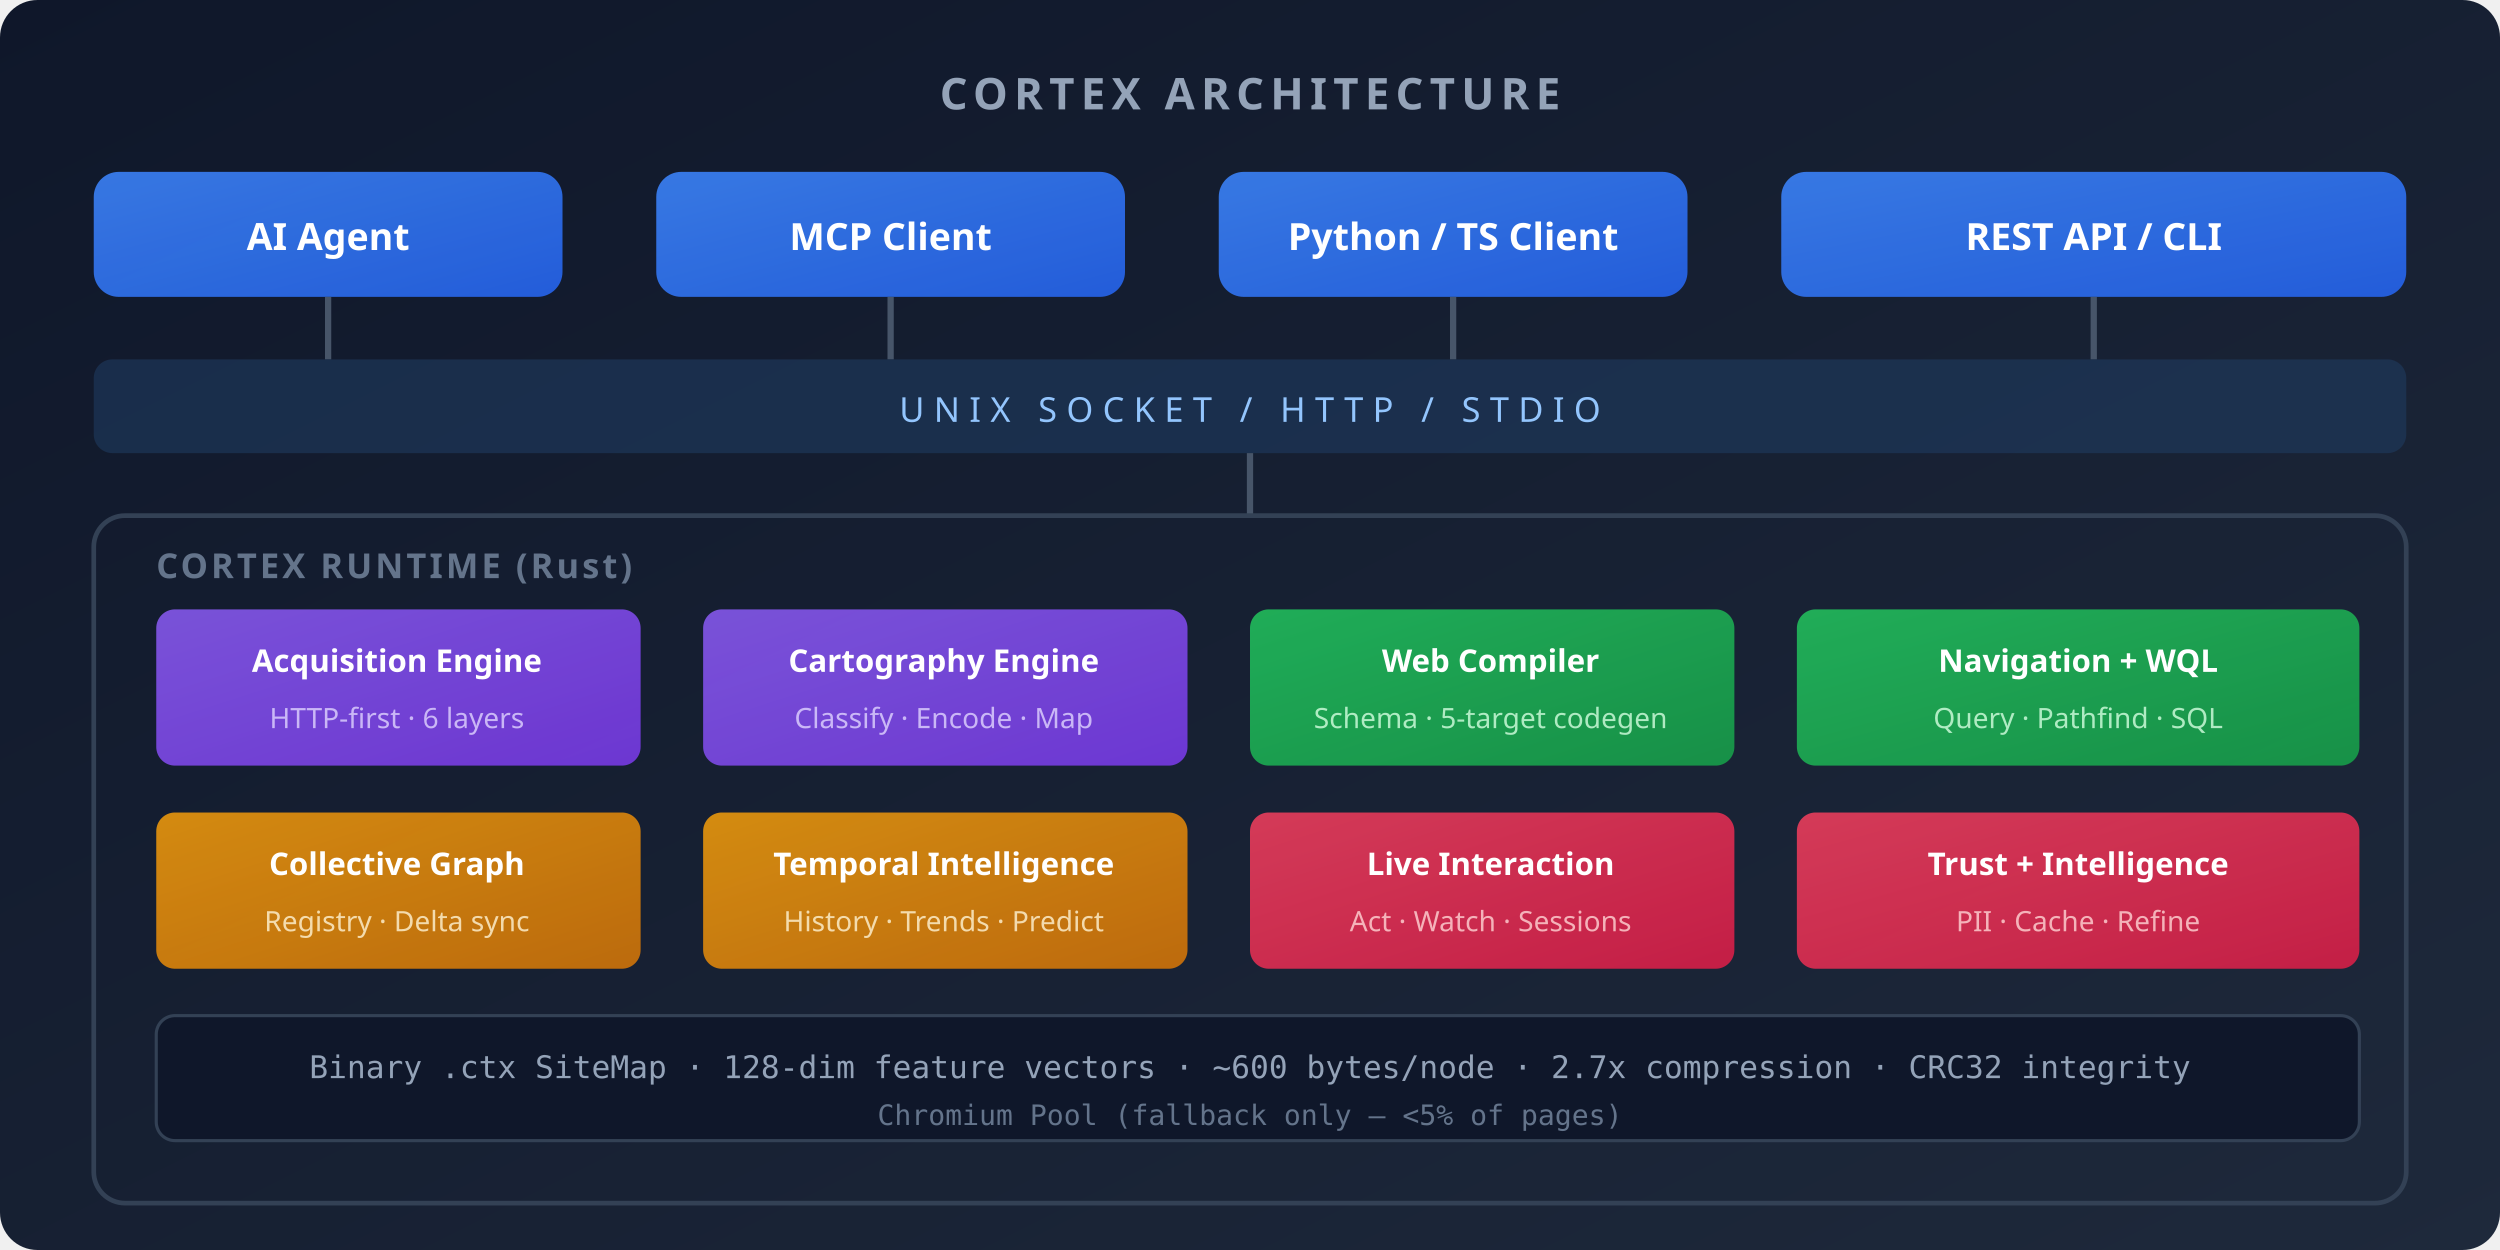
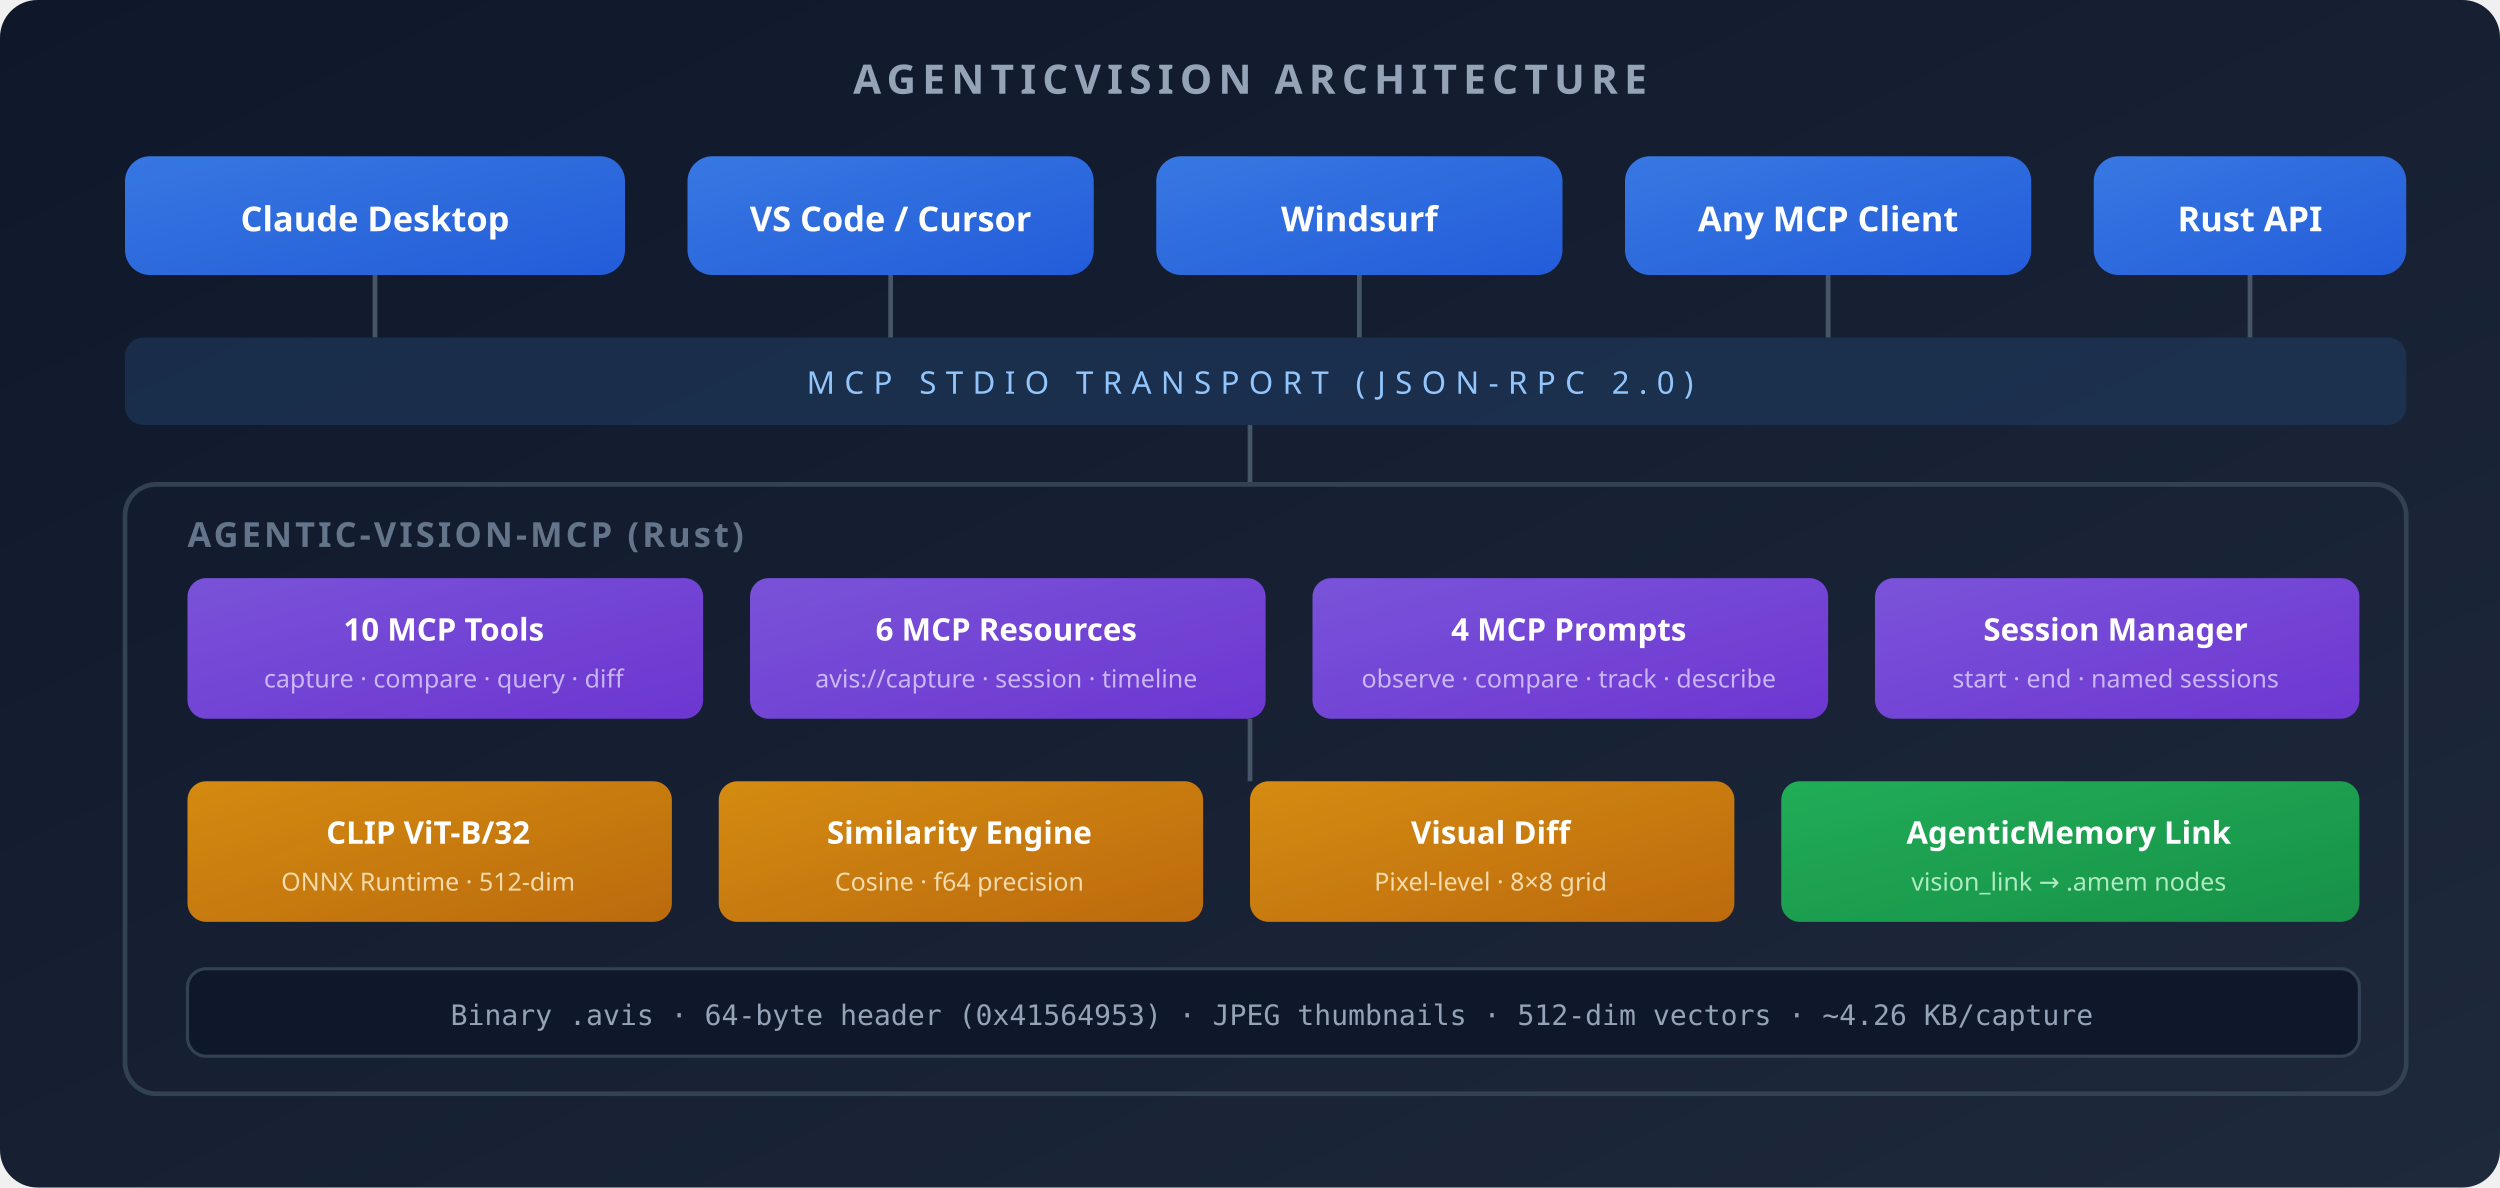
- <svg xmlns="http://www.w3.org/2000/svg" viewBox="0 0 800 400">
+ <svg xmlns="http://www.w3.org/2000/svg" viewBox="0 0 800 380">
  <defs>
    <linearGradient id="bgArch" x1="0%" y1="0%" x2="100%" y2="100%">
      <stop offset="0%" style="stop-color:#0f172a;stop-opacity:1" />
      <stop offset="100%" style="stop-color:#1e293b;stop-opacity:1" />
    </linearGradient>
    <linearGradient id="blue" x1="0%" y1="0%" x2="100%" y2="100%">
      <stop offset="0%" style="stop-color:#3b82f6" />
      <stop offset="100%" style="stop-color:#2563eb" />
    </linearGradient>
    <linearGradient id="purple" x1="0%" y1="0%" x2="100%" y2="100%">
      <stop offset="0%" style="stop-color:#8b5cf6" />
      <stop offset="100%" style="stop-color:#7c3aed" />
    </linearGradient>
    <linearGradient id="green" x1="0%" y1="0%" x2="100%" y2="100%">
      <stop offset="0%" style="stop-color:#22c55e" />
      <stop offset="100%" style="stop-color:#16a34a" />
    </linearGradient>
    <linearGradient id="amber" x1="0%" y1="0%" x2="100%" y2="100%">
      <stop offset="0%" style="stop-color:#f59e0b" />
      <stop offset="100%" style="stop-color:#d97706" />
    </linearGradient>
-     <linearGradient id="rose" x1="0%" y1="0%" x2="100%" y2="100%">
-       <stop offset="0%" style="stop-color:#f43f5e" />
-       <stop offset="100%" style="stop-color:#e11d48" />
-     </linearGradient>
  </defs>
-   <rect width="800" height="400" rx="12" fill="url(#bgArch)" />
-   <text x="400" y="35" text-anchor="middle" font-family="system-ui, sans-serif" font-size="14" fill="#94a3b8" font-weight="600" letter-spacing="2">CORTEX ARCHITECTURE</text>
-   <rect x="30" y="55" width="150" height="40" rx="8" fill="url(#blue)" opacity="0.9" />
-   <text x="105" y="80" text-anchor="middle" font-family="system-ui, sans-serif" font-size="12" fill="white" font-weight="600">AI Agent</text>
-   <rect x="210" y="55" width="150" height="40" rx="8" fill="url(#blue)" opacity="0.9" />
-   <text x="285" y="80" text-anchor="middle" font-family="system-ui, sans-serif" font-size="12" fill="white" font-weight="600">MCP Client</text>
-   <rect x="390" y="55" width="150" height="40" rx="8" fill="url(#blue)" opacity="0.9" />
-   <text x="465" y="80" text-anchor="middle" font-family="system-ui, sans-serif" font-size="12" fill="white" font-weight="600">Python / TS Client</text>
-   <rect x="570" y="55" width="200" height="40" rx="8" fill="url(#blue)" opacity="0.9" />
-   <text x="670" y="80" text-anchor="middle" font-family="system-ui, sans-serif" font-size="12" fill="white" font-weight="600">REST API / CLI</text>
-   <line x1="105" y1="95" x2="105" y2="115" stroke="#475569" stroke-width="2" />
-   <line x1="285" y1="95" x2="285" y2="115" stroke="#475569" stroke-width="2" />
-   <line x1="465" y1="95" x2="465" y2="115" stroke="#475569" stroke-width="2" />
-   <line x1="670" y1="95" x2="670" y2="115" stroke="#475569" stroke-width="2" />
-   <rect x="30" y="115" width="740" height="30" rx="6" fill="#1e3a5f" opacity="0.6" />
-   <text x="400" y="135" text-anchor="middle" font-family="system-ui, sans-serif" font-size="11" fill="#93c5fd" letter-spacing="3">UNIX SOCKET / HTTP / STDIO</text>
-   <line x1="400" y1="145" x2="400" y2="165" stroke="#475569" stroke-width="2" />
-   <rect x="30" y="165" width="740" height="220" rx="10" stroke="#334155" stroke-width="1.5" fill="none" />
-   <text x="50" y="185" font-family="system-ui, sans-serif" font-size="11" fill="#64748b" font-weight="600" letter-spacing="1">CORTEX RUNTIME (Rust)</text>
-   <rect x="50" y="195" width="155" height="50" rx="6" fill="url(#purple)" opacity="0.85" />
-   <text x="127" y="215" text-anchor="middle" font-family="system-ui, sans-serif" font-size="10" fill="white" font-weight="600">Acquisition Engine</text>
-   <text x="127" y="233" text-anchor="middle" font-family="system-ui, sans-serif" font-size="9" fill="#e0d4ff" opacity="0.8">HTTP-first · 6 layers</text>
-   <rect x="225" y="195" width="155" height="50" rx="6" fill="url(#purple)" opacity="0.85" />
-   <text x="302" y="215" text-anchor="middle" font-family="system-ui, sans-serif" font-size="10" fill="white" font-weight="600">Cartography Engine</text>
-   <text x="302" y="233" text-anchor="middle" font-family="system-ui, sans-serif" font-size="9" fill="#e0d4ff" opacity="0.8">Classify · Encode · Map</text>
-   <rect x="400" y="195" width="155" height="50" rx="6" fill="url(#green)" opacity="0.85" />
-   <text x="477" y="215" text-anchor="middle" font-family="system-ui, sans-serif" font-size="10" fill="white" font-weight="600">Web Compiler</text>
-   <text x="477" y="233" text-anchor="middle" font-family="system-ui, sans-serif" font-size="9" fill="#d4ffe0" opacity="0.8">Schema · 5-target codegen</text>
-   <rect x="575" y="195" width="180" height="50" rx="6" fill="url(#green)" opacity="0.85" />
-   <text x="665" y="215" text-anchor="middle" font-family="system-ui, sans-serif" font-size="10" fill="white" font-weight="600">Navigation + WQL</text>
-   <text x="665" y="233" text-anchor="middle" font-family="system-ui, sans-serif" font-size="9" fill="#d4ffe0" opacity="0.8">Query · Pathfind · SQL</text>
-   <rect x="50" y="260" width="155" height="50" rx="6" fill="url(#amber)" opacity="0.85" />
-   <text x="127" y="280" text-anchor="middle" font-family="system-ui, sans-serif" font-size="10" fill="white" font-weight="600">Collective Graph</text>
-   <text x="127" y="298" text-anchor="middle" font-family="system-ui, sans-serif" font-size="9" fill="#fff4d4" opacity="0.8">Registry · Delta sync</text>
-   <rect x="225" y="260" width="155" height="50" rx="6" fill="url(#amber)" opacity="0.85" />
-   <text x="302" y="280" text-anchor="middle" font-family="system-ui, sans-serif" font-size="10" fill="white" font-weight="600">Temporal Intelligence</text>
-   <text x="302" y="298" text-anchor="middle" font-family="system-ui, sans-serif" font-size="9" fill="#fff4d4" opacity="0.8">History · Trends · Predict</text>
-   <rect x="400" y="260" width="155" height="50" rx="6" fill="url(#rose)" opacity="0.85" />
-   <text x="477" y="280" text-anchor="middle" font-family="system-ui, sans-serif" font-size="10" fill="white" font-weight="600">Live Interaction</text>
-   <text x="477" y="298" text-anchor="middle" font-family="system-ui, sans-serif" font-size="9" fill="#ffd4d4" opacity="0.8">Act · Watch · Sessions</text>
-   <rect x="575" y="260" width="180" height="50" rx="6" fill="url(#rose)" opacity="0.85" />
-   <text x="665" y="280" text-anchor="middle" font-family="system-ui, sans-serif" font-size="10" fill="white" font-weight="600">Trust + Intelligence</text>
-   <text x="665" y="298" text-anchor="middle" font-family="system-ui, sans-serif" font-size="9" fill="#ffd4d4" opacity="0.8">PII · Cache · Refine</text>
-   <rect x="50" y="325" width="705" height="40" rx="6" fill="#0f172a" stroke="#334155" stroke-width="1" />
-   <text x="400" y="345" text-anchor="middle" font-family="monospace" font-size="10" fill="#94a3b8">Binary .ctx SiteMap  ·  128-dim feature vectors  ·  ~600 bytes/node  ·  2.7x compression  ·  CRC32 integrity</text>
-   <text x="400" y="360" text-anchor="middle" font-family="monospace" font-size="9" fill="#64748b">Chromium Pool (fallback only — &lt;5% of pages)</text>
+   <rect width="800" height="380" rx="12" fill="url(#bgArch)" />
+   <text x="400" y="30" text-anchor="middle" font-family="system-ui, sans-serif" font-size="13" fill="#94a3b8" font-weight="600" letter-spacing="2">AGENTICVISION ARCHITECTURE</text>
+   <rect x="40" y="50" width="160" height="38" rx="8" fill="url(#blue)" opacity="0.9" />
+   <text x="120" y="74" text-anchor="middle" font-family="system-ui, sans-serif" font-size="11" fill="white" font-weight="600">Claude Desktop</text>
+   <rect x="220" y="50" width="130" height="38" rx="8" fill="url(#blue)" opacity="0.9" />
+   <text x="285" y="74" text-anchor="middle" font-family="system-ui, sans-serif" font-size="11" fill="white" font-weight="600">VS Code / Cursor</text>
+   <rect x="370" y="50" width="130" height="38" rx="8" fill="url(#blue)" opacity="0.9" />
+   <text x="435" y="74" text-anchor="middle" font-family="system-ui, sans-serif" font-size="11" fill="white" font-weight="600">Windsurf</text>
+   <rect x="520" y="50" width="130" height="38" rx="8" fill="url(#blue)" opacity="0.9" />
+   <text x="585" y="74" text-anchor="middle" font-family="system-ui, sans-serif" font-size="11" fill="white" font-weight="600">Any MCP Client</text>
+   <rect x="670" y="50" width="100" height="38" rx="8" fill="url(#blue)" opacity="0.9" />
+   <text x="720" y="74" text-anchor="middle" font-family="system-ui, sans-serif" font-size="11" fill="white" font-weight="600">Rust API</text>
+   <line x1="120" y1="88" x2="120" y2="108" stroke="#475569" stroke-width="1.5" />
+   <line x1="285" y1="88" x2="285" y2="108" stroke="#475569" stroke-width="1.5" />
+   <line x1="435" y1="88" x2="435" y2="108" stroke="#475569" stroke-width="1.5" />
+   <line x1="585" y1="88" x2="585" y2="108" stroke="#475569" stroke-width="1.5" />
+   <line x1="720" y1="88" x2="720" y2="108" stroke="#475569" stroke-width="1.5" />
+   <rect x="40" y="108" width="730" height="28" rx="6" fill="#1e3a5f" opacity="0.6" />
+   <text x="400" y="126" text-anchor="middle" font-family="system-ui, sans-serif" font-size="10" fill="#93c5fd" letter-spacing="3">MCP STDIO TRANSPORT (JSON-RPC 2.0)</text>
+   <line x1="400" y1="136" x2="400" y2="155" stroke="#475569" stroke-width="1.5" />
+   <rect x="40" y="155" width="730" height="195" rx="10" stroke="#334155" stroke-width="1.5" fill="none" />
+   <text x="60" y="175" font-family="system-ui, sans-serif" font-size="11" fill="#64748b" font-weight="600" letter-spacing="1">AGENTIC-VISION-MCP (Rust)</text>
+   <rect x="60" y="185" width="165" height="45" rx="6" fill="url(#purple)" opacity="0.85" />
+   <text x="142" y="205" text-anchor="middle" font-family="system-ui, sans-serif" font-size="10" fill="white" font-weight="600">10 MCP Tools</text>
+   <text x="142" y="220" text-anchor="middle" font-family="system-ui, sans-serif" font-size="8" fill="#e0d4ff" opacity="0.8">capture · compare · query · diff</text>
+   <rect x="240" y="185" width="165" height="45" rx="6" fill="url(#purple)" opacity="0.85" />
+   <text x="322" y="205" text-anchor="middle" font-family="system-ui, sans-serif" font-size="10" fill="white" font-weight="600">6 MCP Resources</text>
+   <text x="322" y="220" text-anchor="middle" font-family="system-ui, sans-serif" font-size="8" fill="#e0d4ff" opacity="0.8">avis://capture · session · timeline</text>
+   <rect x="420" y="185" width="165" height="45" rx="6" fill="url(#purple)" opacity="0.85" />
+   <text x="502" y="205" text-anchor="middle" font-family="system-ui, sans-serif" font-size="10" fill="white" font-weight="600">4 MCP Prompts</text>
+   <text x="502" y="220" text-anchor="middle" font-family="system-ui, sans-serif" font-size="8" fill="#e0d4ff" opacity="0.8">observe · compare · track · describe</text>
+   <rect x="600" y="185" width="155" height="45" rx="6" fill="url(#purple)" opacity="0.85" />
+   <text x="677" y="205" text-anchor="middle" font-family="system-ui, sans-serif" font-size="10" fill="white" font-weight="600">Session Manager</text>
+   <text x="677" y="220" text-anchor="middle" font-family="system-ui, sans-serif" font-size="8" fill="#e0d4ff" opacity="0.8">start · end · named sessions</text>
+   <line x1="400" y1="230" x2="400" y2="250" stroke="#475569" stroke-width="1.5" />
+   <rect x="60" y="250" width="155" height="45" rx="6" fill="url(#amber)" opacity="0.85" />
+   <text x="137" y="270" text-anchor="middle" font-family="system-ui, sans-serif" font-size="10" fill="white" font-weight="600">CLIP ViT-B/32</text>
+   <text x="137" y="285" text-anchor="middle" font-family="system-ui, sans-serif" font-size="8" fill="#fff4d4" opacity="0.8">ONNX Runtime · 512-dim</text>
+   <rect x="230" y="250" width="155" height="45" rx="6" fill="url(#amber)" opacity="0.85" />
+   <text x="307" y="270" text-anchor="middle" font-family="system-ui, sans-serif" font-size="10" fill="white" font-weight="600">Similarity Engine</text>
+   <text x="307" y="285" text-anchor="middle" font-family="system-ui, sans-serif" font-size="8" fill="#fff4d4" opacity="0.8">Cosine · f64 precision</text>
+   <rect x="400" y="250" width="155" height="45" rx="6" fill="url(#amber)" opacity="0.85" />
+   <text x="477" y="270" text-anchor="middle" font-family="system-ui, sans-serif" font-size="10" fill="white" font-weight="600">Visual Diff</text>
+   <text x="477" y="285" text-anchor="middle" font-family="system-ui, sans-serif" font-size="8" fill="#fff4d4" opacity="0.8">Pixel-level · 8×8 grid</text>
+   <rect x="570" y="250" width="185" height="45" rx="6" fill="url(#green)" opacity="0.85" />
+   <text x="662" y="270" text-anchor="middle" font-family="system-ui, sans-serif" font-size="10" fill="white" font-weight="600">AgenticMemory Link</text>
+   <text x="662" y="285" text-anchor="middle" font-family="system-ui, sans-serif" font-size="8" fill="#d4ffe0" opacity="0.8">vision_link → .amem nodes</text>
+   <rect x="60" y="310" width="695" height="28" rx="6" fill="#0f172a" stroke="#334155" stroke-width="1" />
+   <text x="407" y="328" text-anchor="middle" font-family="monospace" font-size="9" fill="#94a3b8">Binary .avis  ·  64-byte header (0x41564953)  ·  JPEG thumbnails  ·  512-dim vectors  ·  ~4.26 KB/capture</text>
</svg>
